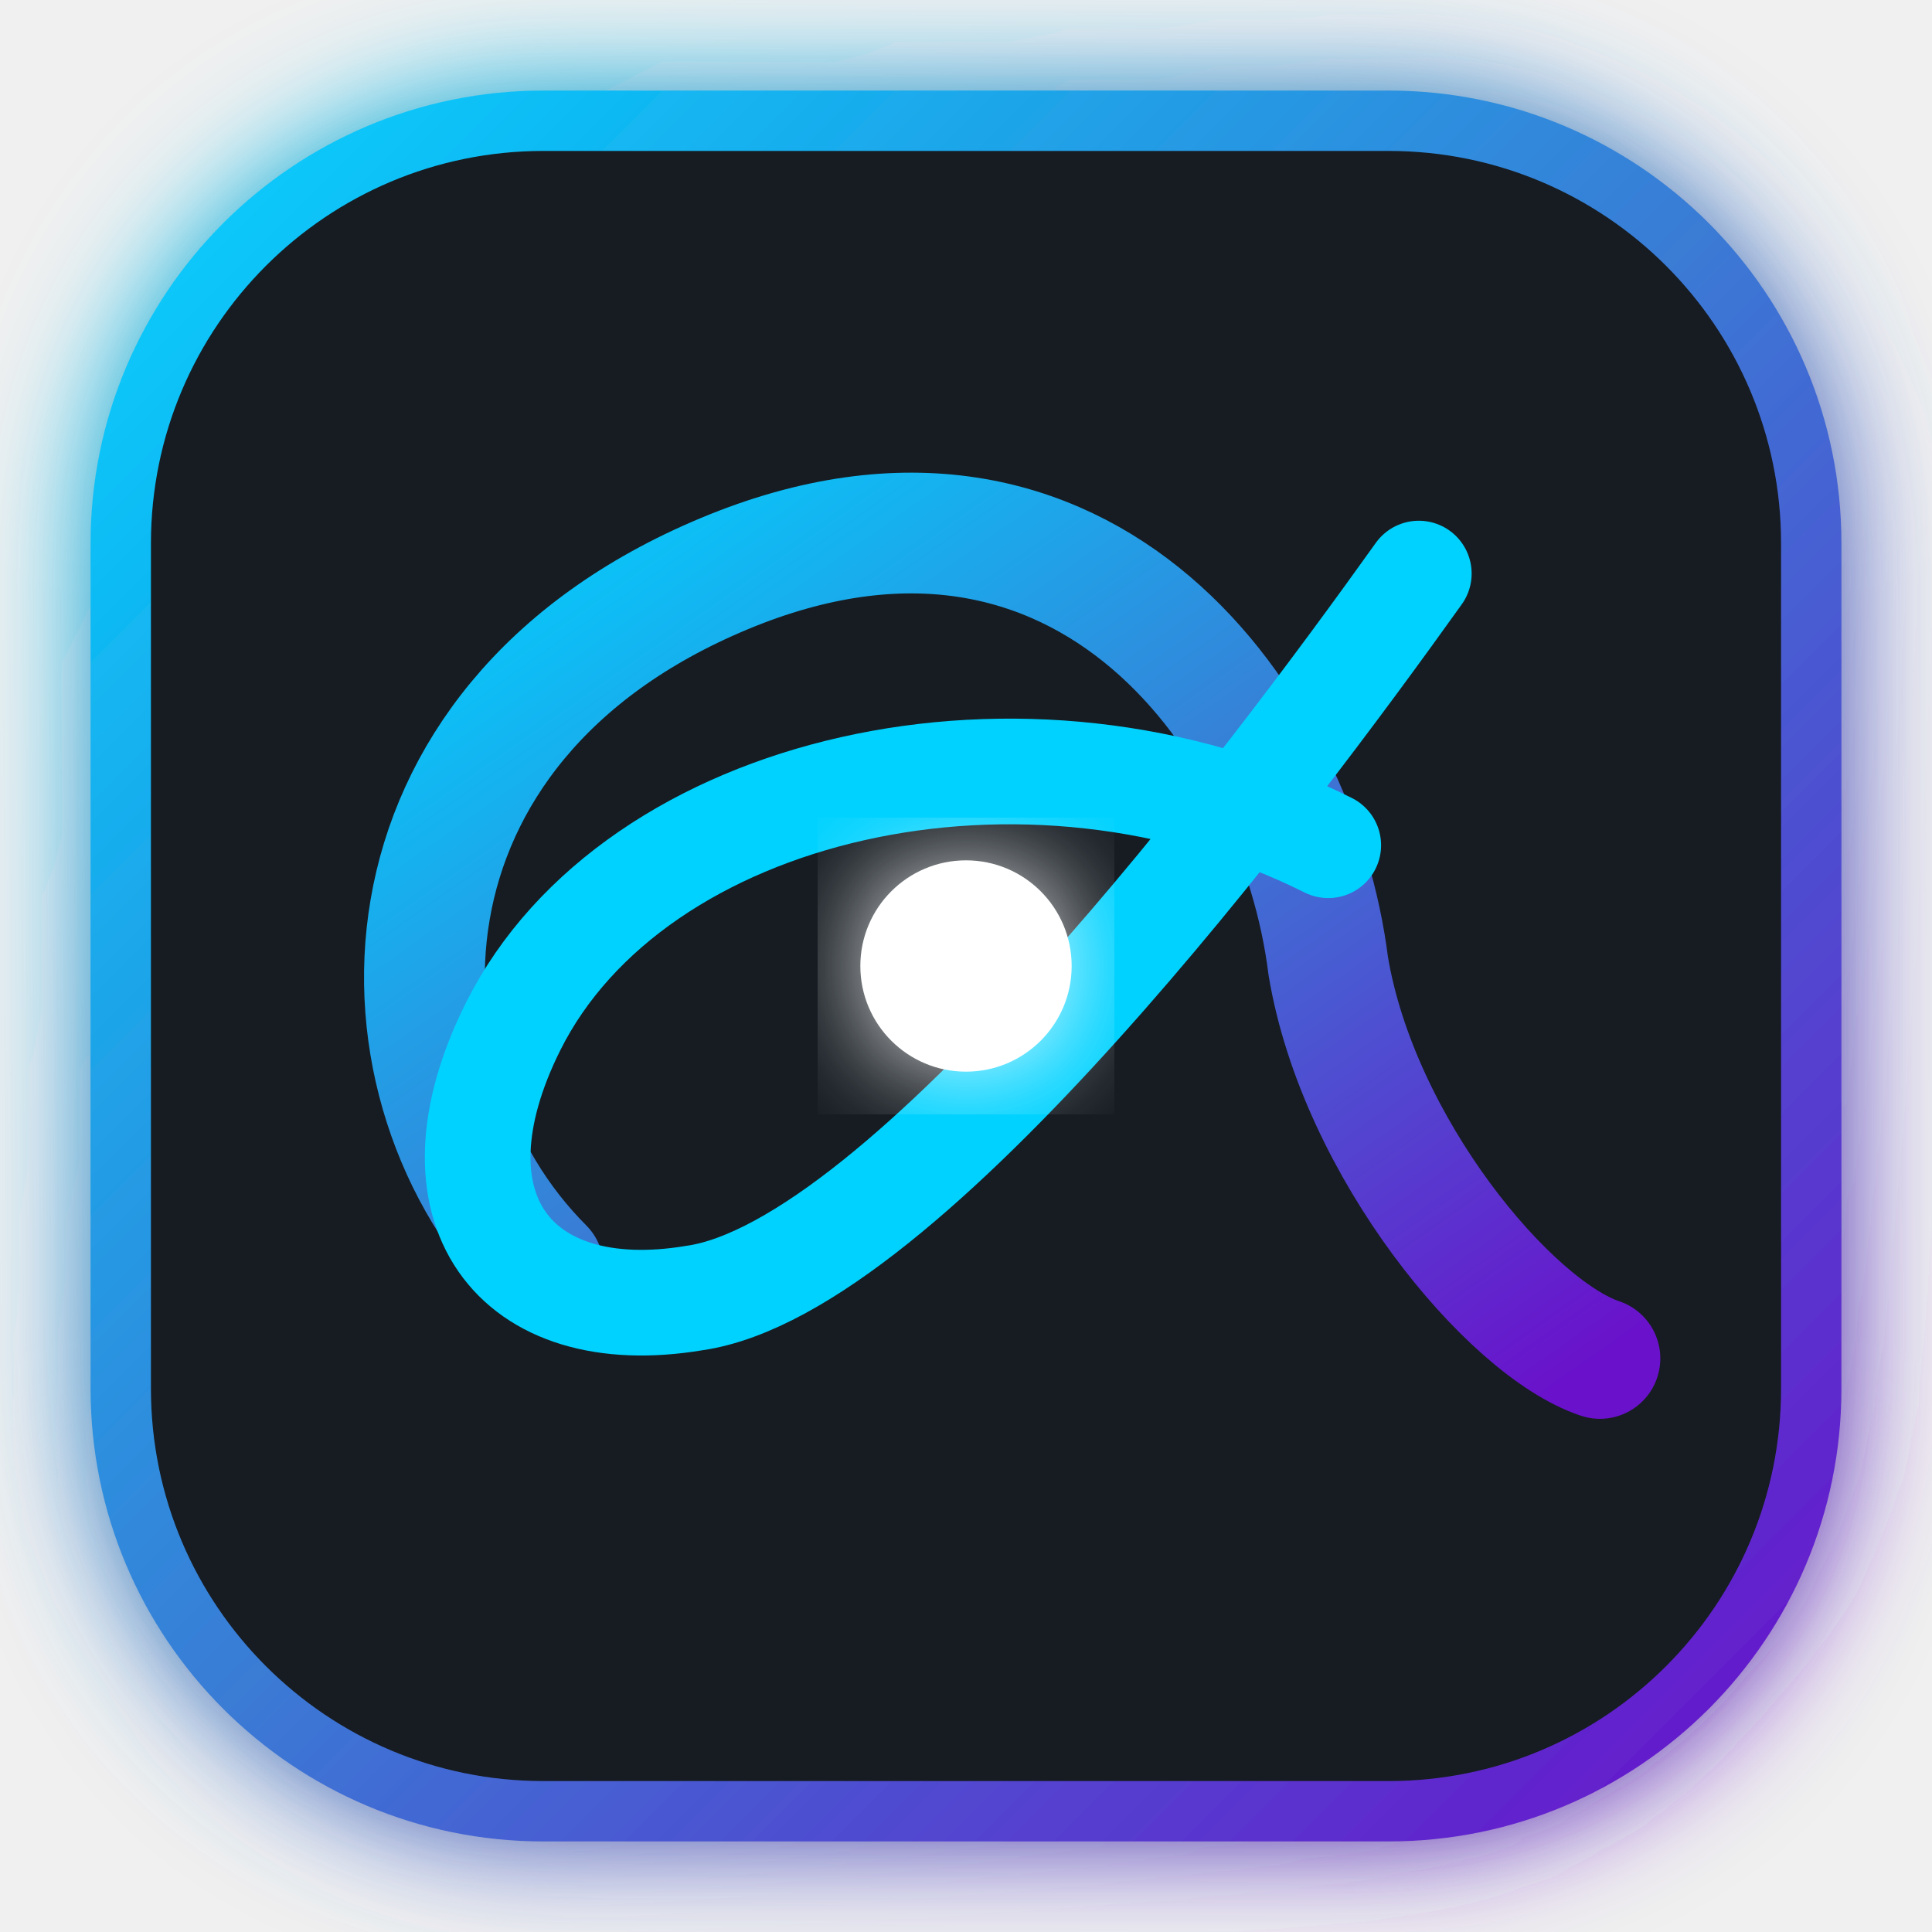
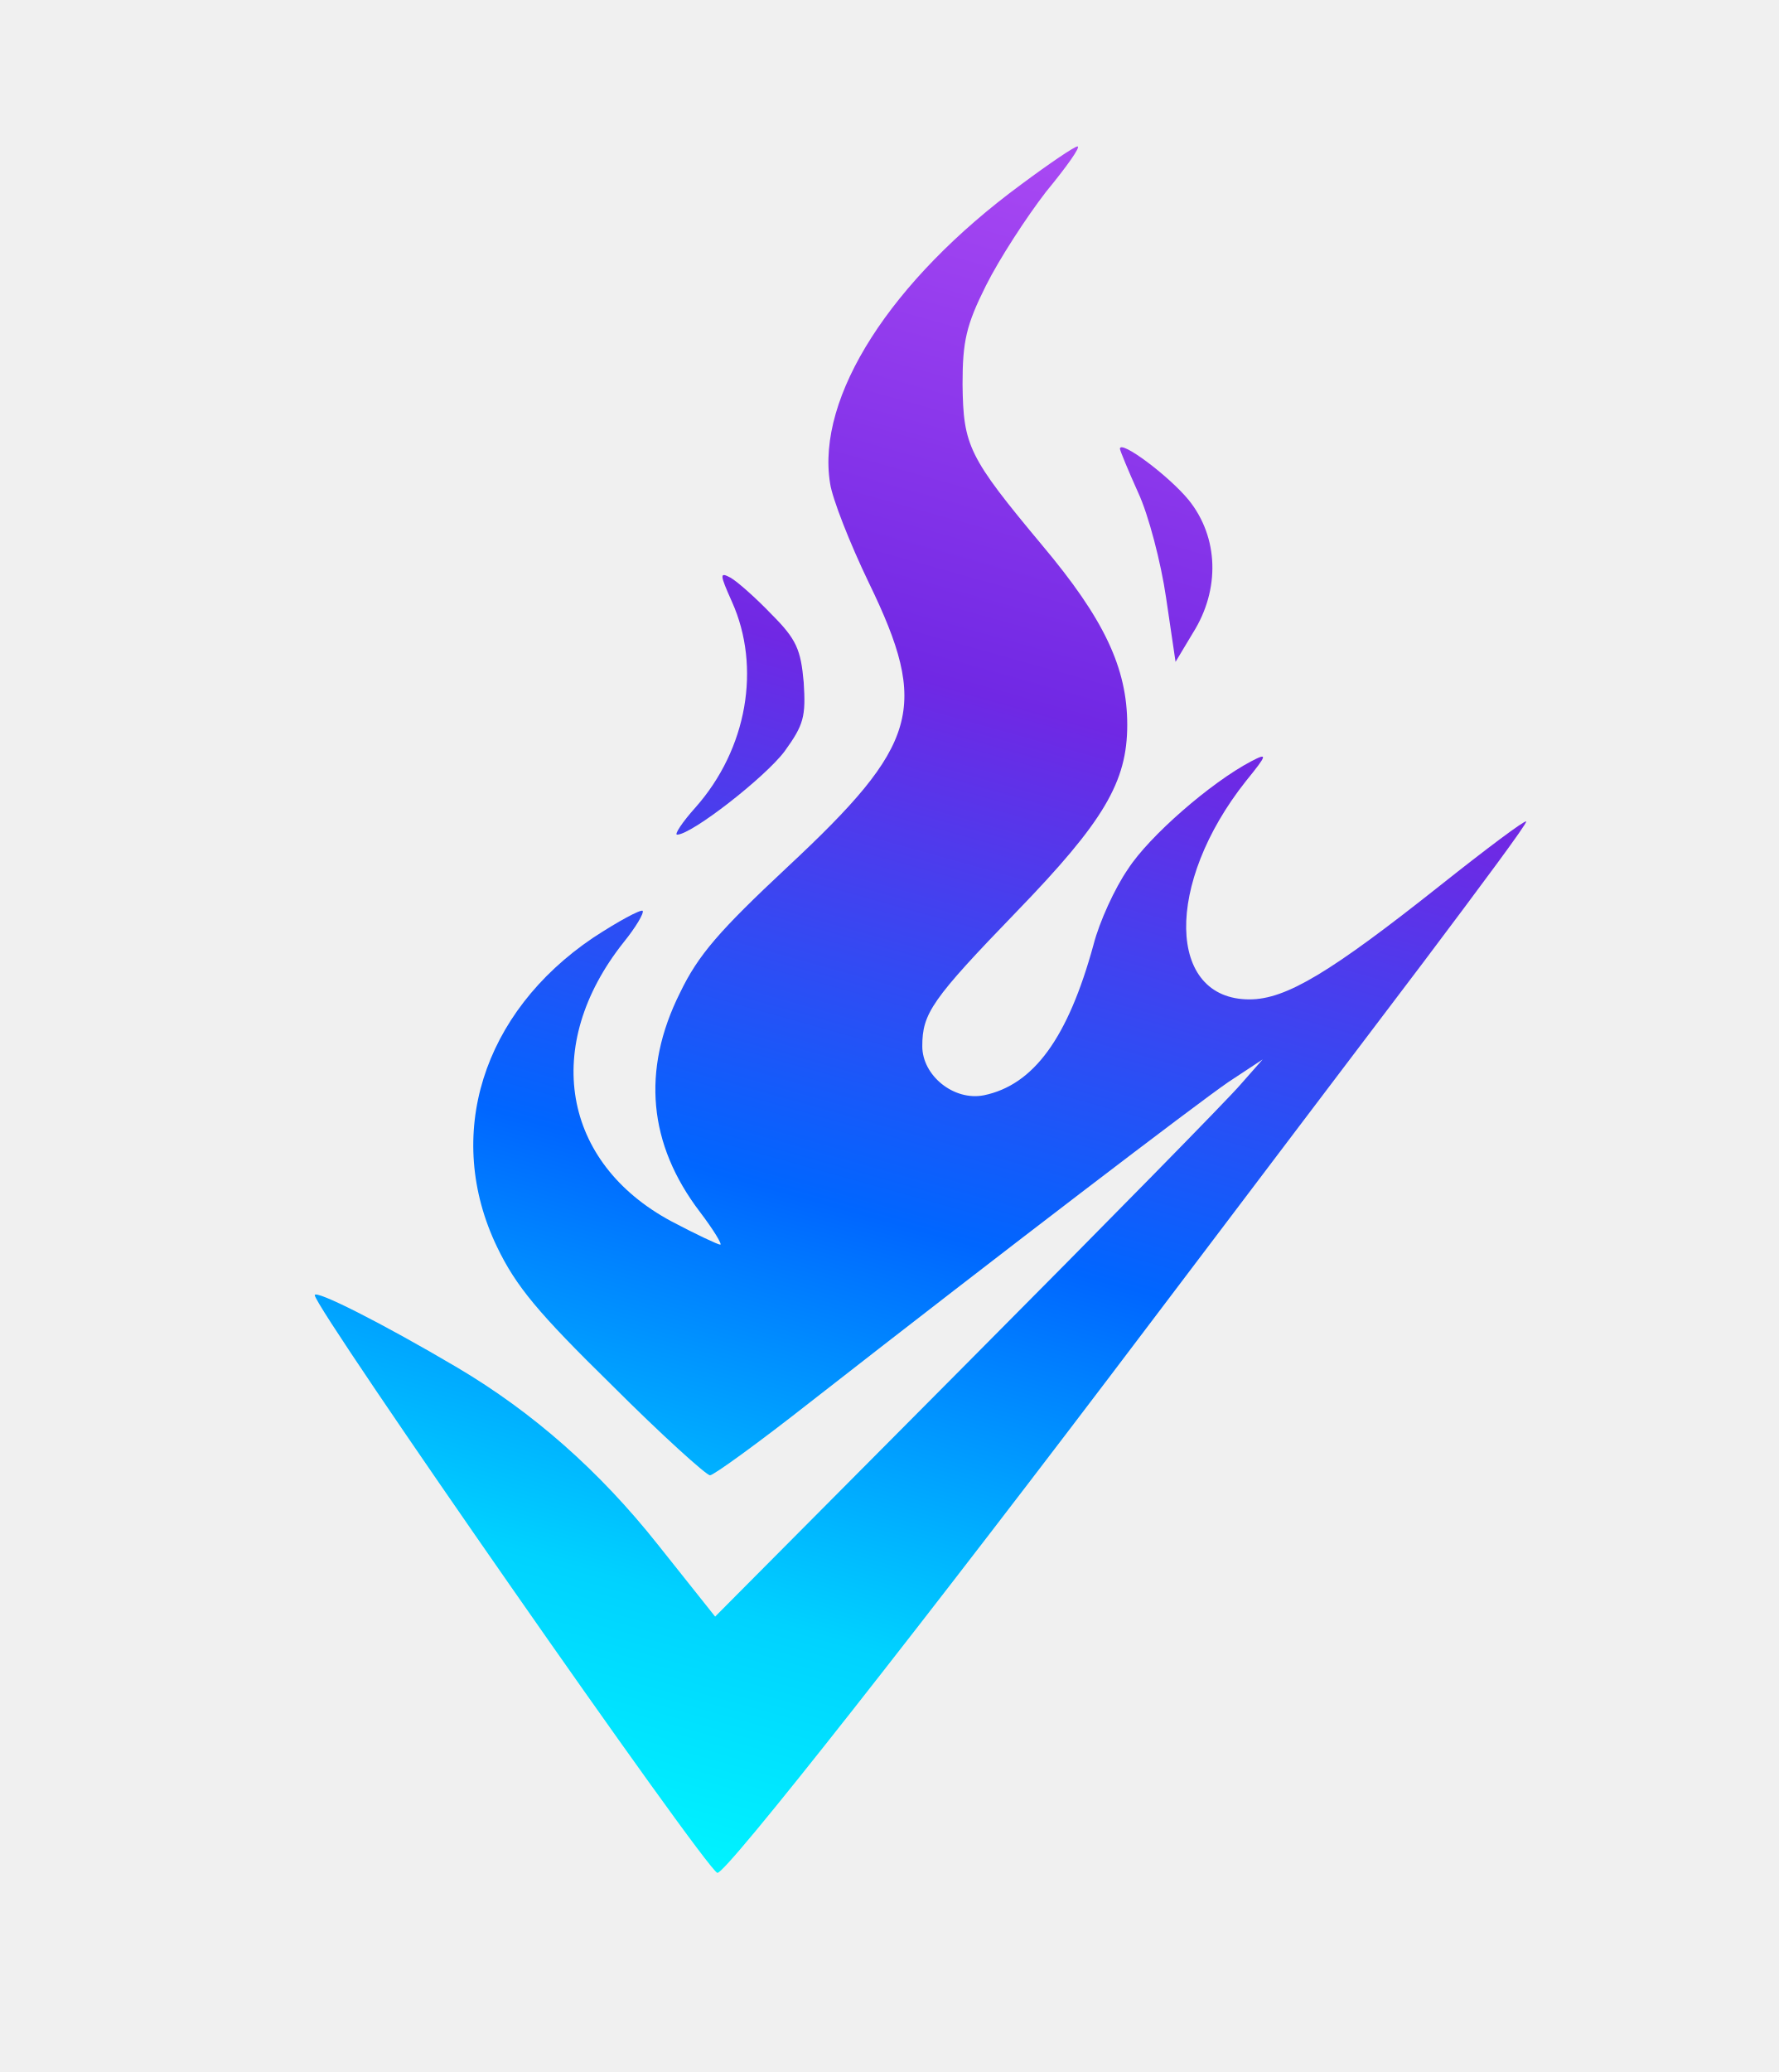
- <svg xmlns="http://www.w3.org/2000/svg" viewBox="0 0 128 128" width="128" height="128">
+ <svg xmlns="http://www.w3.org/2000/svg" version="1.0" width="243pt" height="283pt" viewBox="0 0 243 283" preserveAspectRatio="xMidYMid meet">
  <defs>
-     <linearGradient id="alphaGrad" x1="0%" y1="0%" x2="100%" y2="100%">
-       <stop offset="0%" stop-color="#00d2ff" />
-       <stop offset="50%" stop-color="#3a7bd5" />
-       <stop offset="100%" stop-color="#6a11cb" />
+     <linearGradient id="flameGrad" x1="800" y1="200" x2="1500" y2="2700" gradientUnits="userSpaceOnUse">
+       <stop offset="0%" stop-color="#00ffff" />
+       <stop offset="18%" stop-color="#00d2ff" />
+       <stop offset="40%" stop-color="#0066ff" />
+       <stop offset="68%" stop-color="#7028e4" />
+       <stop offset="100%" stop-color="#b04cf5" />
    </linearGradient>
-     <filter id="glow" x="-20%" y="-20%" width="140%" height="140%">
-       <feGaussianBlur stdDeviation="4" result="blur" />
-       <feComposite in="SourceGraphic" in2="blur" operator="over" />
-     </filter>
  </defs>
-   <rect x="8" y="8" width="112" height="112" rx="28" fill="#161b22" stroke="url(#alphaGrad)" stroke-width="4" filter="url(#glow)" />
-   <path d="M 36 84 C 24 72, 24 48, 48 38 C 72 28, 86 48, 88 64 C 90 76, 100 88, 106 90" fill="none" stroke="url(#alphaGrad)" stroke-width="8" stroke-linecap="round" />
-   <path d="M 94 38 C 84 52, 60 84, 46 86 C 34 88, 28 80, 34 68 C 42 52, 68 46, 88 56" fill="none" stroke="#00d2ff" stroke-width="7" stroke-linecap="round" />
-   <circle cx="64" cy="64" r="7" fill="#ffffff" filter="url(#glow)" />
+   <g transform="translate(0,283) scale(0.1,-0.1)" fill="url(#flameGrad)" stroke="none">
+     <path d="M1395 2578 c-178 -131 -280 -290 -261 -408 3 -21 27 -82 53 -136 83 -171 68 -221 -111 -388 -93 -87 -122 -120 -147 -172 -53 -106 -43 -207 27 -299 19 -25 31 -45 28 -45 -3 0 -33 14 -67 32 -149 80 -177 240 -65 381 17 21 28 40 26 43 -3 2 -33 -14 -68 -37 -151 -102 -204 -270 -131 -422 26 -54 56 -90 157 -189 68 -68 129 -123 134 -123 5 0 67 45 137 100 269 210 526 406 571 437 l47 31 -30 -34 c-16 -19 -184 -190 -374 -381 l-344 -346 -78 98 c-80 101 -171 181 -274 242 -105 62 -195 107 -195 99 0 -18 533 -783 550 -789 10 -4 287 348 593 753 125 165 292 386 371 490 79 105 143 191 141 193 -2 2 -54 -37 -117 -87 -150 -119 -211 -156 -261 -156 -113 0 -116 158 -5 298 30 37 30 39 7 27 -55 -29 -139 -102 -168 -147 -18 -26 -39 -72 -47 -103 -35 -128 -82 -192 -150 -206 -41 -8 -84 27 -84 67 0 45 13 64 129 184 119 123 151 177 151 255 0 78 -32 145 -116 245 -101 121 -108 136 -109 220 0 59 5 81 32 135 18 36 55 93 82 128 28 34 48 62 43 62 -4 0 -38 -23 -77 -52z" />
+     <path d="M1530 2217 c0 -2 11 -29 25 -60 14 -30 31 -95 38 -143 l13 -88 24 40 c37 59 35 130 -6 181 -27 33 -94 83 -94 70z" />
+     <path d="M1000 2008 c40 -89 21 -201 -50 -281 -18 -20 -29 -37 -25 -37 20 0 121 79 147 114 26 36 29 47 26 94 -4 45 -10 59 -44 93 -21 22 -47 45 -56 50 -15 8 -15 5 2 -33z" />
+   </g>
</svg>
